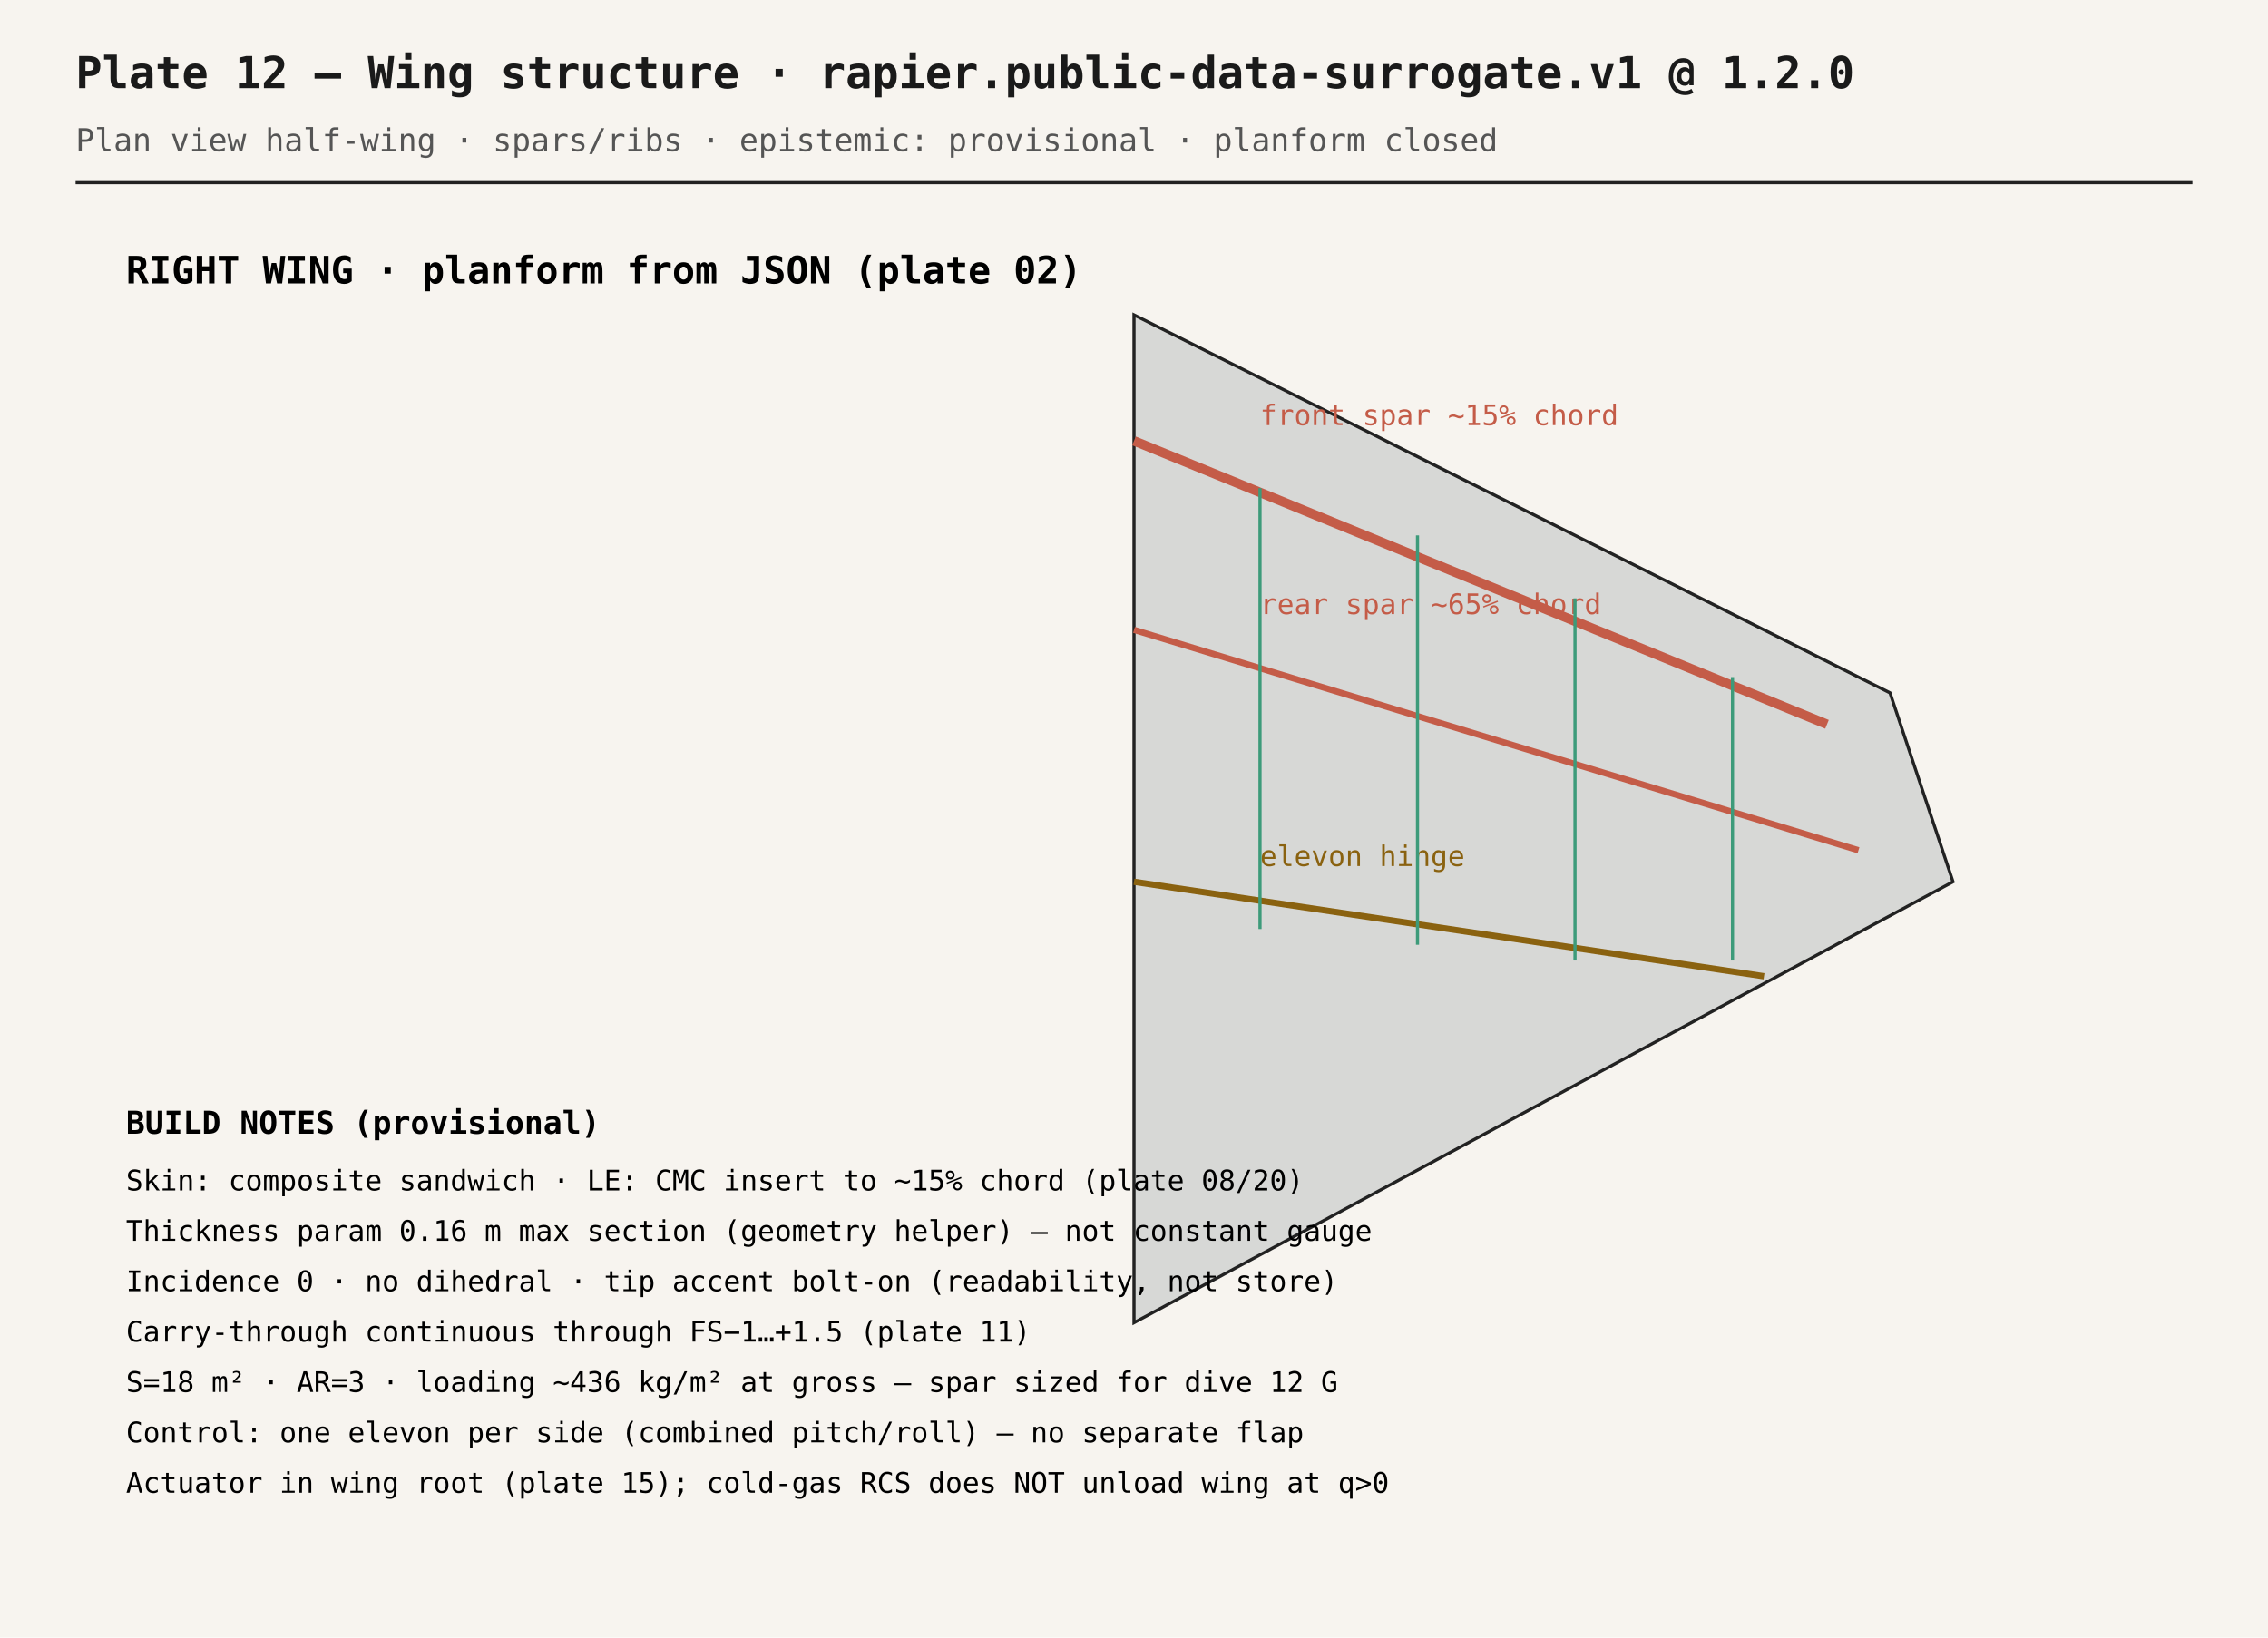
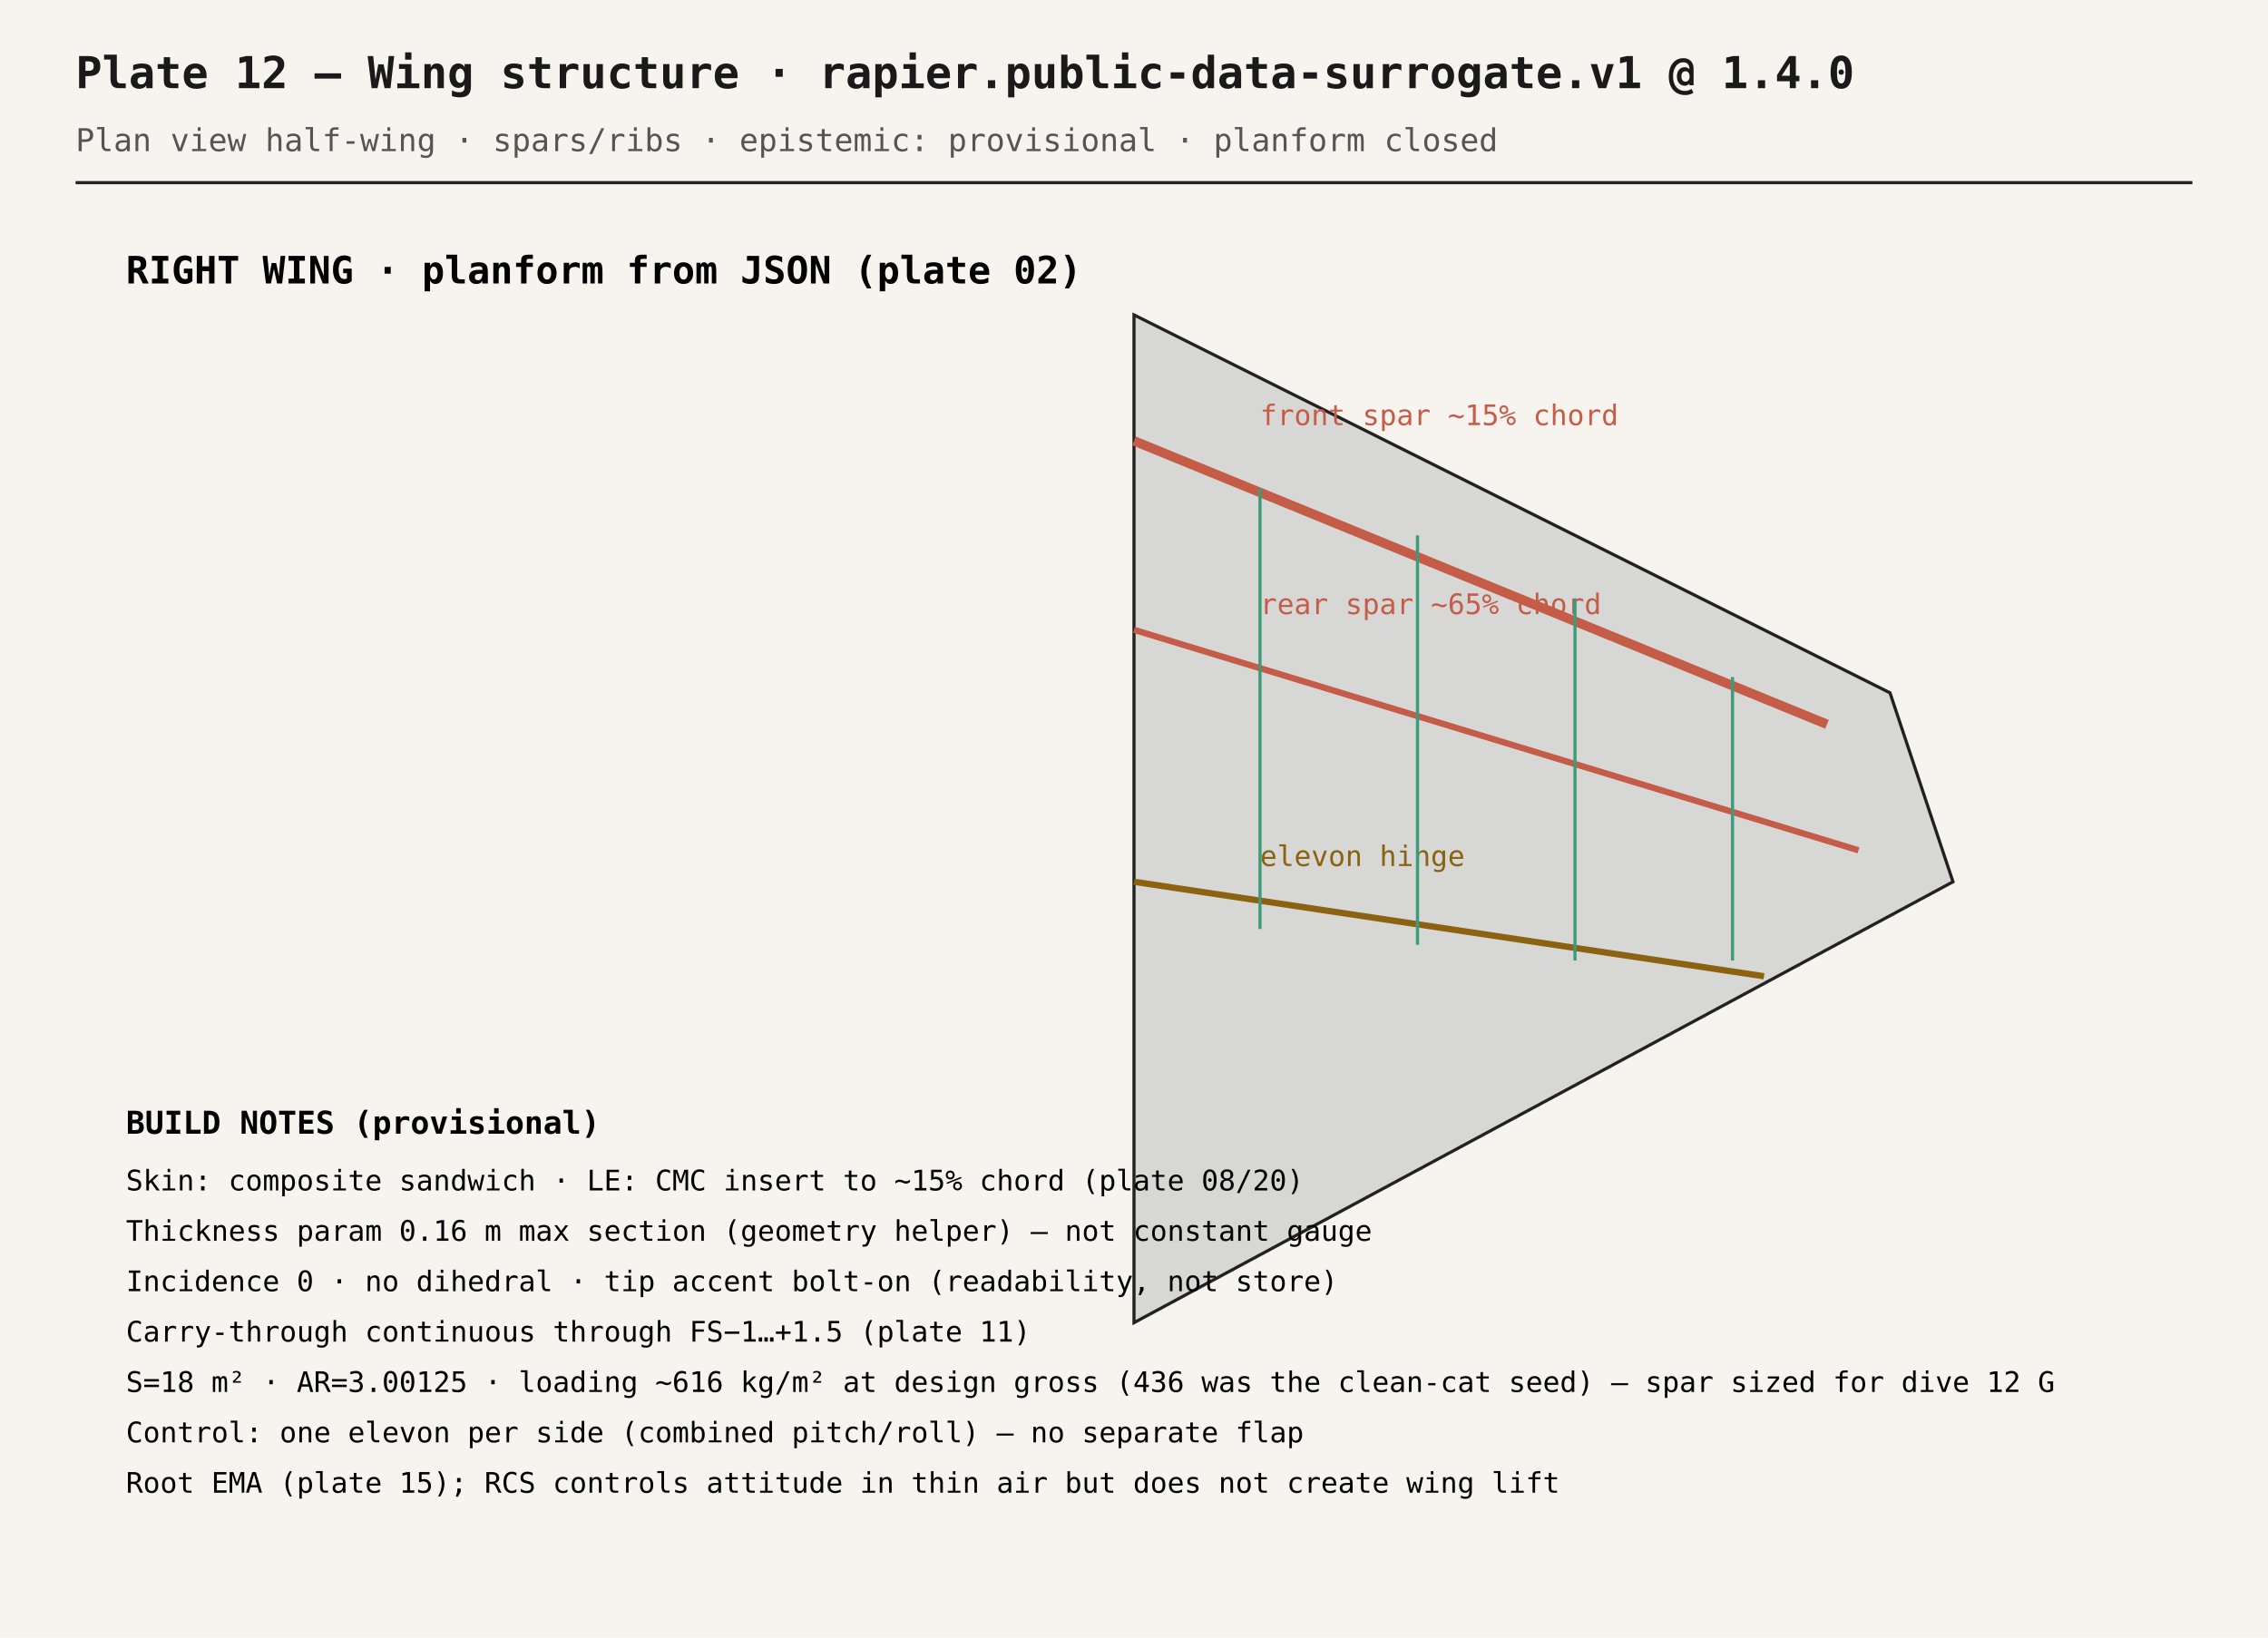
<svg xmlns="http://www.w3.org/2000/svg" viewBox="0 0 720 520" width="720" height="520" font-family="IBM Plex Mono, ui-monospace, monospace">
  <rect width="100%" height="100%" fill="#f7f4ef" />
-   <text x="24" y="28" font-size="14" font-weight="700" fill="#1a1a1a">Plate 12 — Wing structure · rapier.public-data-surrogate.v1 @ 1.2.0</text>
+   <text x="24" y="28" font-size="14" font-weight="700" fill="#1a1a1a">Plate 12 — Wing structure · rapier.public-data-surrogate.v1 @ 1.4.0</text>
  <text x="24" y="48" font-size="10" fill="#555">Plan view half-wing · spars/ribs · epistemic: provisional · planform closed</text>
  <line x1="24" y1="58" x2="696" y2="58" stroke="#222" stroke-width="1" />
  <text x="40" y="90" font-size="12" font-weight="700">RIGHT WING · planform from JSON (plate 02)</text>
  <path d="M 360,100 L 360,420 L 620,280 L 600,220 Z" fill="#596b73" fill-opacity="0.2" stroke="#222" />
  <line x1="360" y1="140" x2="580" y2="230" stroke="#c45c48" stroke-width="3" />
  <line x1="360" y1="200" x2="590" y2="270" stroke="#c45c48" stroke-width="2" />
  <line x1="360" y1="280" x2="560" y2="310" stroke="#8a6210" stroke-width="2" />
  <text x="400" y="135" font-size="9" fill="#c45c48">front spar ~15% chord</text>
  <text x="400" y="195" font-size="9" fill="#c45c48">rear spar ~65% chord</text>
  <text x="400" y="275" font-size="9" fill="#8a6210">elevon hinge</text>
  <g stroke="#3d9b7a" stroke-width="1">
    <line x1="400" y1="155" x2="400" y2="295" />
    <line x1="450" y1="170" x2="450" y2="300" />
    <line x1="500" y1="190" x2="500" y2="305" />
    <line x1="550" y1="215" x2="550" y2="305" />
  </g>
  <text x="40" y="360" font-size="10" font-weight="700">BUILD NOTES (provisional)</text>
  <text x="40" y="378" font-size="9">Skin: composite sandwich · LE: CMC insert to ~15% chord (plate 08/20)</text>
  <text x="40" y="394" font-size="9">Thickness param 0.16 m max section (geometry helper) — not constant gauge</text>
  <text x="40" y="410" font-size="9">Incidence 0 · no dihedral · tip accent bolt-on (readability, not store)</text>
  <text x="40" y="426" font-size="9">Carry-through continuous through FS−1…+1.5 (plate 11)</text>
-   <text x="40" y="442" font-size="9">S=18 m² · AR=3 · loading ~436 kg/m² at gross — spar sized for dive 12 G</text>
+   <text x="40" y="442" font-size="9">S=18 m² · AR=3.00125 · loading ~616 kg/m² at design gross (436 was the clean-cat seed) — spar sized for dive 12 G</text>
  <text x="40" y="458" font-size="9">Control: one elevon per side (combined pitch/roll) — no separate flap</text>
-   <text x="40" y="474" font-size="9">Actuator in wing root (plate 15); cold-gas RCS does NOT unload wing at q&gt;0</text>
+   <text x="40" y="474" font-size="9">Root EMA (plate 15); RCS controls attitude in thin air but does not create wing lift</text>
</svg>
